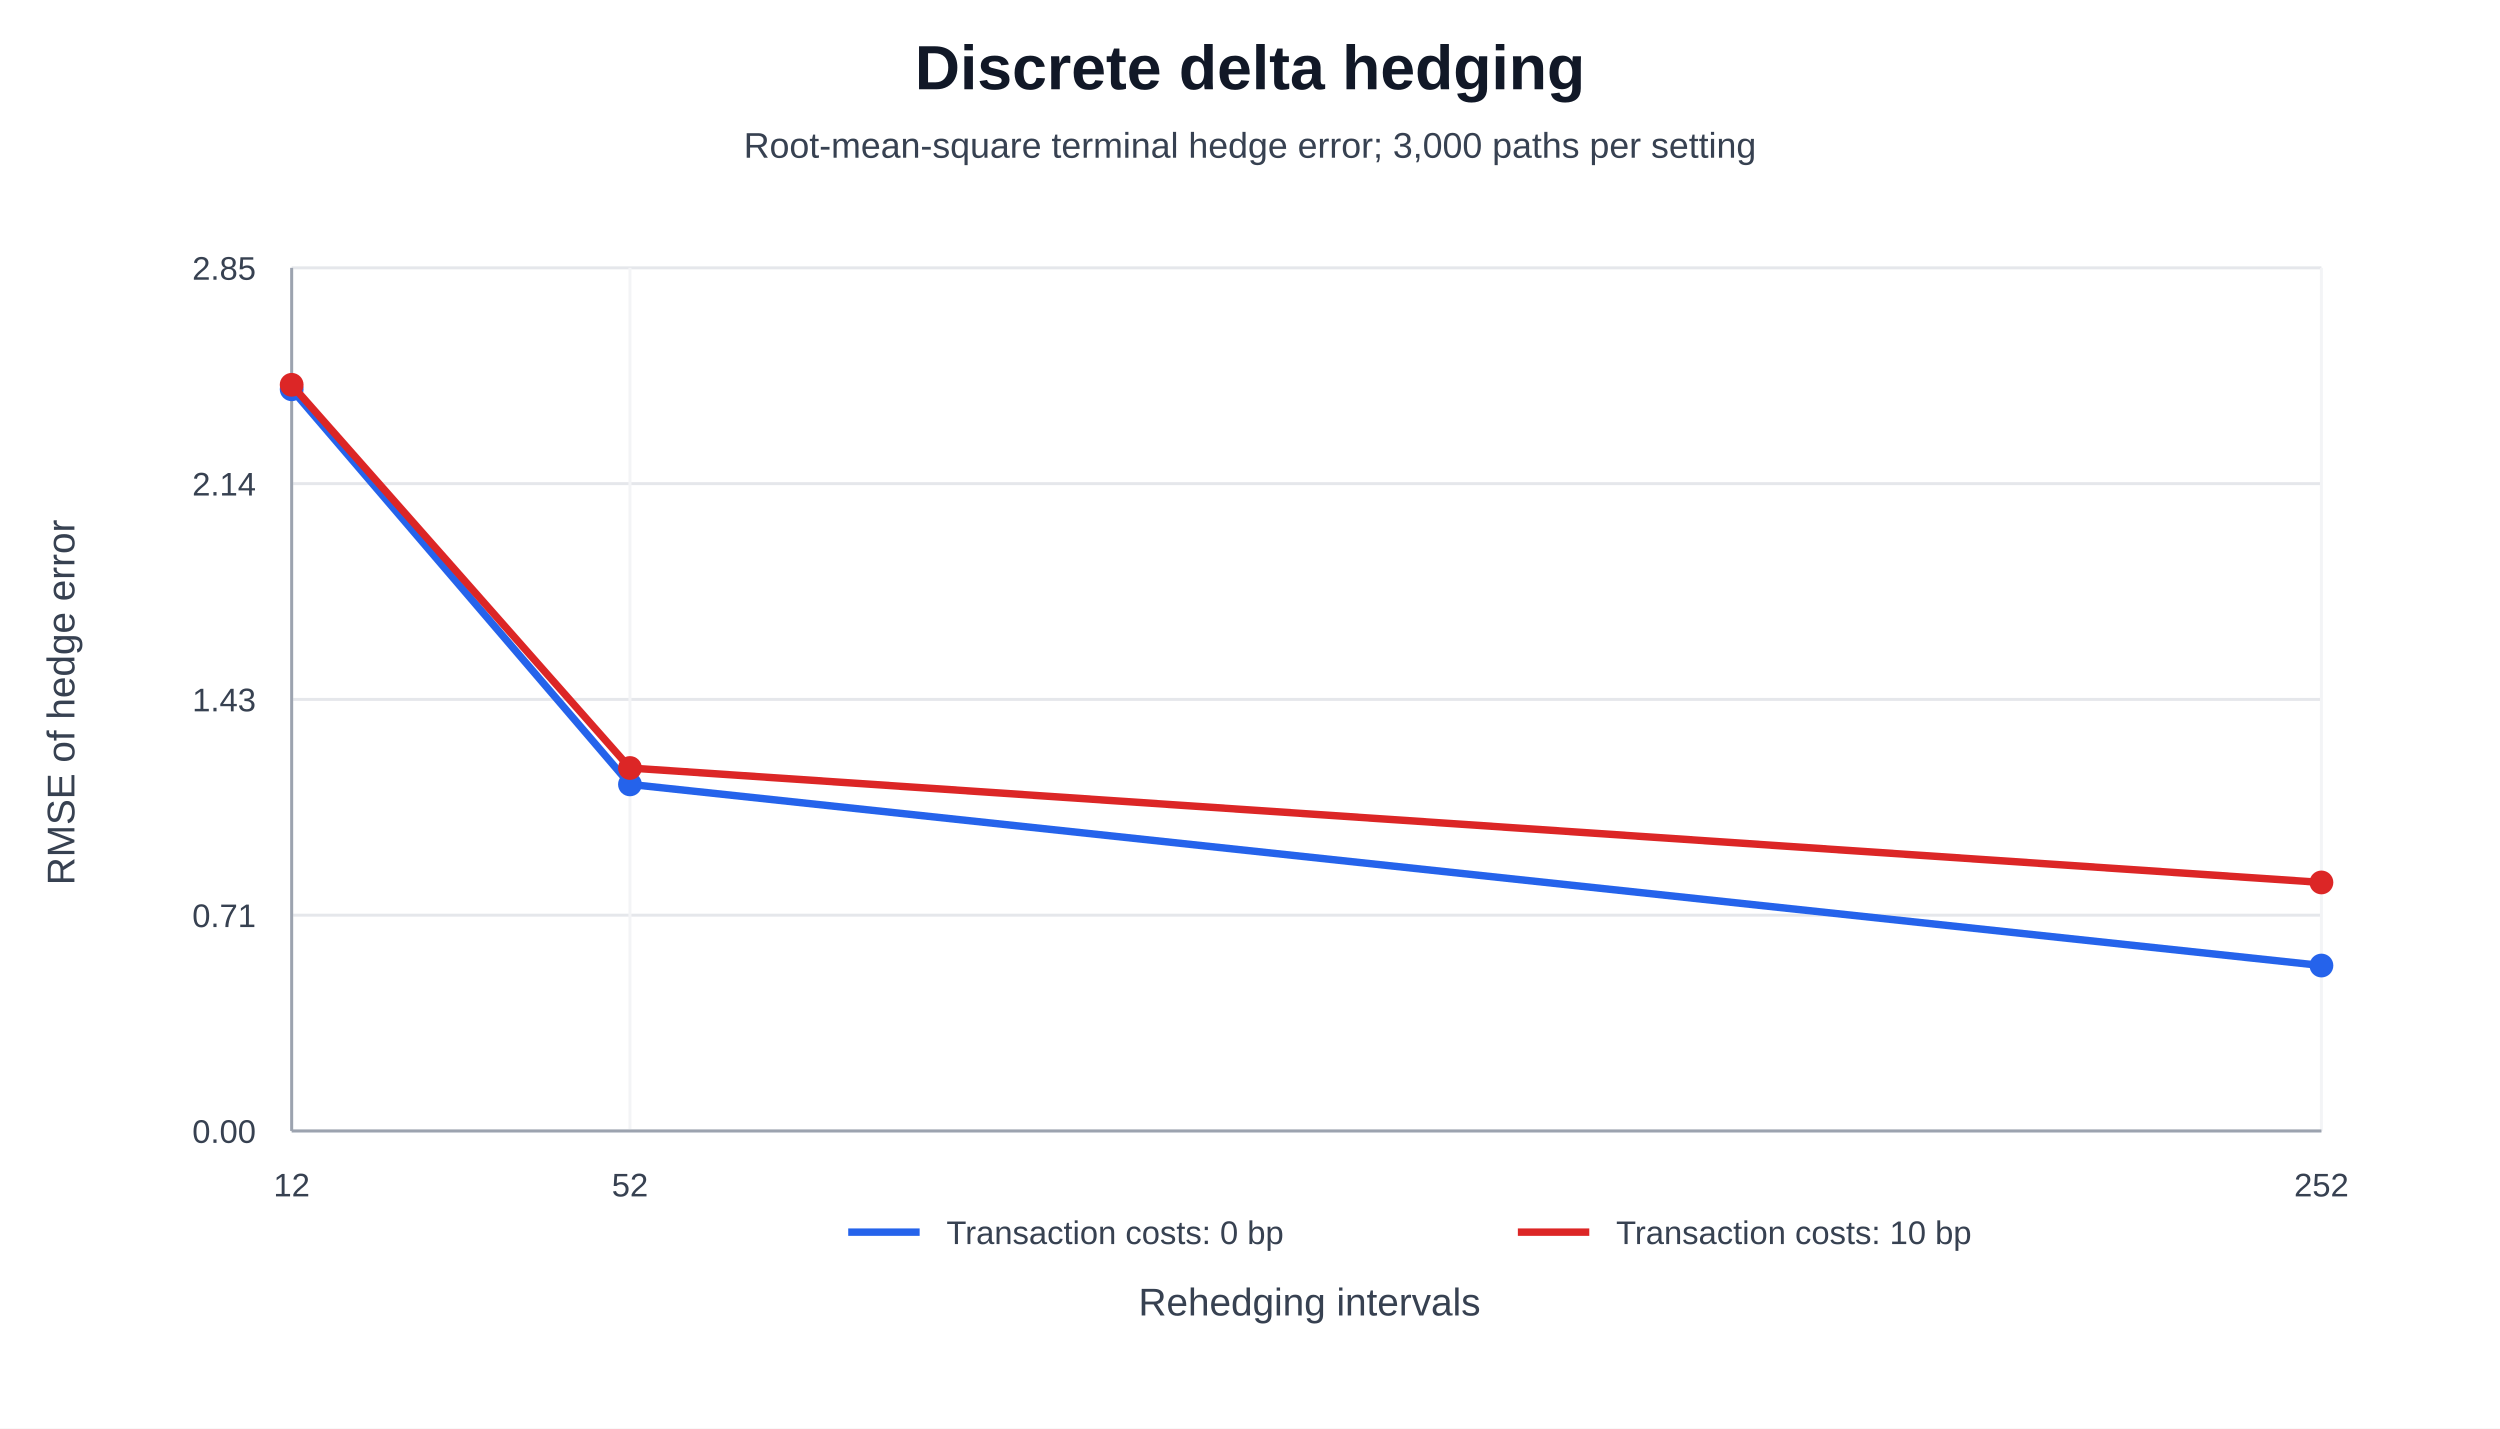
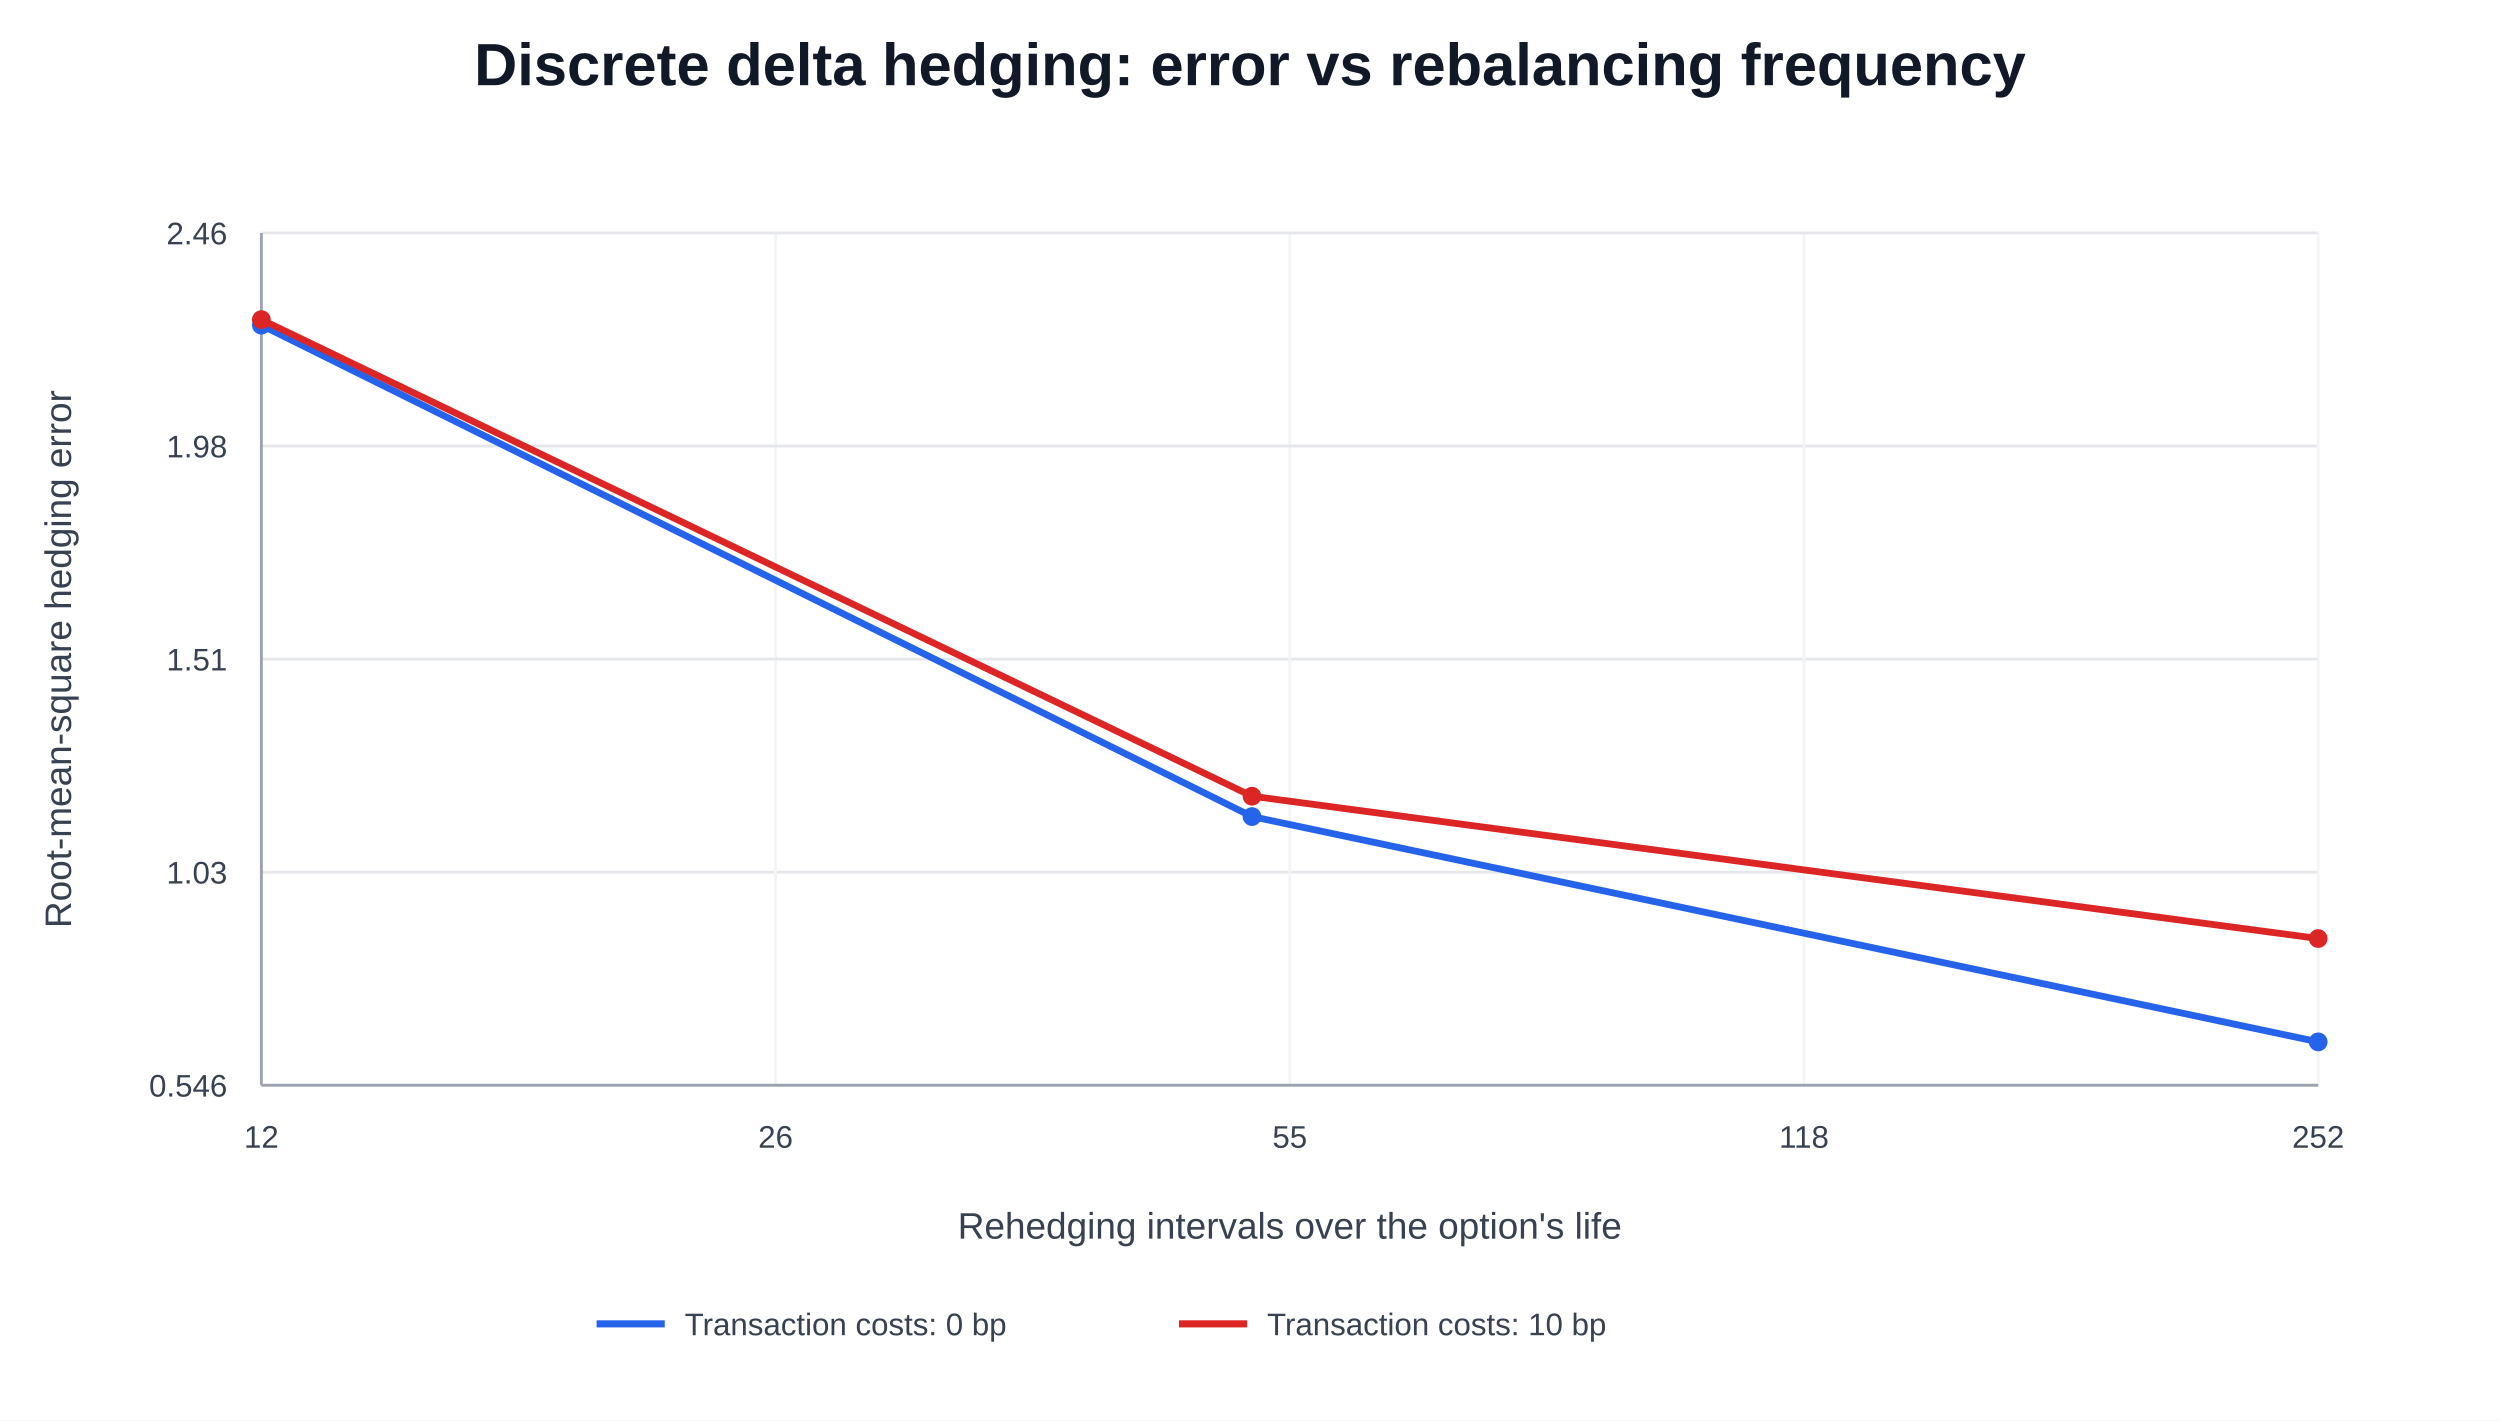
- <svg xmlns="http://www.w3.org/2000/svg" width="840" height="480" viewBox="0 0 840 480">
+ <svg xmlns="http://www.w3.org/2000/svg" width="880" height="500" viewBox="0 0 880 500">
  <rect width="100%" height="100%" fill="#fff" />
-   <text x="420" y="30" text-anchor="middle" font-family="Arial,sans-serif" font-size="21" font-weight="600" fill="#111827">Discrete delta hedging</text>
-   <text x="420" y="53" text-anchor="middle" font-family="Arial,sans-serif" font-size="12" font-weight="400" fill="#374151">Root-mean-square terminal hedge error; 3,000 paths per setting</text>
-   <line x1="98" y1="380" x2="780" y2="380" stroke="#e5e7eb" stroke-width="1" />
-   <text x="86" y="384" text-anchor="end" font-family="Arial,sans-serif" font-size="11" font-weight="400" fill="#374151">0.00</text>
-   <line x1="98" y1="307.5" x2="780" y2="307.5" stroke="#e5e7eb" stroke-width="1" />
-   <text x="86" y="311.5" text-anchor="end" font-family="Arial,sans-serif" font-size="11" font-weight="400" fill="#374151">0.71</text>
-   <line x1="98" y1="235" x2="780" y2="235" stroke="#e5e7eb" stroke-width="1" />
-   <text x="86" y="239" text-anchor="end" font-family="Arial,sans-serif" font-size="11" font-weight="400" fill="#374151">1.43</text>
-   <line x1="98" y1="162.5" x2="780" y2="162.5" stroke="#e5e7eb" stroke-width="1" />
-   <text x="86" y="166.5" text-anchor="end" font-family="Arial,sans-serif" font-size="11" font-weight="400" fill="#374151">2.14</text>
-   <line x1="98" y1="90" x2="780" y2="90" stroke="#e5e7eb" stroke-width="1" />
-   <text x="86" y="94" text-anchor="end" font-family="Arial,sans-serif" font-size="11" font-weight="400" fill="#374151">2.85</text>
-   <line x1="98" y1="90" x2="98" y2="380" stroke="#f3f4f6" stroke-width="1" />
-   <text x="98" y="402" text-anchor="middle" font-family="Arial,sans-serif" font-size="11" font-weight="400" fill="#374151">12</text>
-   <line x1="211.667" y1="90" x2="211.667" y2="380" stroke="#f3f4f6" stroke-width="1" />
-   <text x="211.667" y="402" text-anchor="middle" font-family="Arial,sans-serif" font-size="11" font-weight="400" fill="#374151">52</text>
-   <line x1="780" y1="90" x2="780" y2="380" stroke="#f3f4f6" stroke-width="1" />
-   <text x="780" y="402" text-anchor="middle" font-family="Arial,sans-serif" font-size="11" font-weight="400" fill="#374151">252</text>
-   <line x1="98" y1="90" x2="98" y2="380" stroke="#9ca3af" stroke-width="1" />
-   <line x1="98" y1="380" x2="780" y2="380" stroke="#9ca3af" stroke-width="1" />
-   <text x="440" y="442" text-anchor="middle" font-family="Arial,sans-serif" font-size="13" font-weight="400" fill="#374151">Rehedging intervals</text>
-   <text x="25" y="236" transform="rotate(-90 25 236)" text-anchor="middle" font-family="Arial,sans-serif" font-size="13" fill="#374151">RMSE of hedge error</text>
-   <polyline points="98,130.798 211.667,263.552 780,324.421" fill="none" stroke="#2563eb" stroke-width="2.5" />
-   <circle cx="98" cy="130.798" r="4" fill="#2563eb" />
-   <circle cx="211.667" cy="263.552" r="4" fill="#2563eb" />
-   <circle cx="780" cy="324.421" r="4" fill="#2563eb" />
-   <line x1="285" y1="414" x2="309" y2="414" stroke="#2563eb" stroke-width="2.5" />
-   <text x="318" y="418" text-anchor="start" font-family="Arial,sans-serif" font-size="11" font-weight="400" fill="#374151">Transaction costs: 0 bp</text>
-   <polyline points="98,129.294 211.667,258.048 780,296.503" fill="none" stroke="#dc2626" stroke-width="2.5" />
-   <circle cx="98" cy="129.294" r="4" fill="#dc2626" />
-   <circle cx="211.667" cy="258.048" r="4" fill="#dc2626" />
-   <circle cx="780" cy="296.503" r="4" fill="#dc2626" />
-   <line x1="510" y1="414" x2="534" y2="414" stroke="#dc2626" stroke-width="2.5" />
-   <text x="543" y="418" text-anchor="start" font-family="Arial,sans-serif" font-size="11" font-weight="400" fill="#374151">Transaction costs: 10 bp</text>
+   <text x="440" y="30" text-anchor="middle" font-family="Arial,sans-serif" font-size="21" font-weight="600" fill="#111827">Discrete delta hedging: error vs rebalancing frequency</text>
+   <line x1="92" y1="382" x2="816" y2="382" stroke="#e5e7eb" />
+   <text x="80" y="386" text-anchor="end" font-family="Arial,sans-serif" font-size="11" font-weight="400" fill="#374151">0.546</text>
+   <line x1="92" y1="82" x2="92" y2="382" stroke="#f3f4f6" />
+   <text x="92" y="404" text-anchor="middle" font-family="Arial,sans-serif" font-size="11" font-weight="400" fill="#374151">12</text>
+   <line x1="92" y1="307" x2="816" y2="307" stroke="#e5e7eb" />
+   <text x="80" y="311" text-anchor="end" font-family="Arial,sans-serif" font-size="11" font-weight="400" fill="#374151">1.03</text>
+   <line x1="273" y1="82" x2="273" y2="382" stroke="#f3f4f6" />
+   <text x="273" y="404" text-anchor="middle" font-family="Arial,sans-serif" font-size="11" font-weight="400" fill="#374151">26</text>
+   <line x1="92" y1="232" x2="816" y2="232" stroke="#e5e7eb" />
+   <text x="80" y="236" text-anchor="end" font-family="Arial,sans-serif" font-size="11" font-weight="400" fill="#374151">1.51</text>
+   <line x1="454" y1="82" x2="454" y2="382" stroke="#f3f4f6" />
+   <text x="454" y="404" text-anchor="middle" font-family="Arial,sans-serif" font-size="11" font-weight="400" fill="#374151">55</text>
+   <line x1="92" y1="157" x2="816" y2="157" stroke="#e5e7eb" />
+   <text x="80" y="161" text-anchor="end" font-family="Arial,sans-serif" font-size="11" font-weight="400" fill="#374151">1.98</text>
+   <line x1="635" y1="82" x2="635" y2="382" stroke="#f3f4f6" />
+   <text x="635" y="404" text-anchor="middle" font-family="Arial,sans-serif" font-size="11" font-weight="400" fill="#374151">118</text>
+   <line x1="92" y1="82" x2="816" y2="82" stroke="#e5e7eb" />
+   <text x="80" y="86" text-anchor="end" font-family="Arial,sans-serif" font-size="11" font-weight="400" fill="#374151">2.46</text>
+   <line x1="816" y1="82" x2="816" y2="382" stroke="#f3f4f6" />
+   <text x="816" y="404" text-anchor="middle" font-family="Arial,sans-serif" font-size="11" font-weight="400" fill="#374151">252</text>
+   <line x1="92" y1="82" x2="92" y2="382" stroke="#9ca3af" />
+   <line x1="92" y1="382" x2="816" y2="382" stroke="#9ca3af" />
+   <text x="454" y="436" text-anchor="middle" font-family="Arial,sans-serif" font-size="13" font-weight="400" fill="#374151">Rehedging intervals over the option's life</text>
+   <text x="25" y="232" text-anchor="middle" font-family="Arial,sans-serif" font-size="13" font-weight="400" fill="#374151" transform="rotate(-90 25 232)">Root-mean-square hedging error</text>
+   <polyline points="92,114.467 440.701,287.438 816,366.746" fill="none" stroke="#2563eb" stroke-width="2.4" />
+   <circle cx="92" cy="114.467" r="3.3" fill="#2563eb" />
+   <circle cx="440.701" cy="287.438" r="3.3" fill="#2563eb" />
+   <circle cx="816" cy="366.746" r="3.3" fill="#2563eb" />
+   <line x1="210" y1="466" x2="234" y2="466" stroke="#2563eb" stroke-width="2.5" />
+   <text x="241" y="470" text-anchor="start" font-family="Arial,sans-serif" font-size="11" font-weight="400" fill="#374151">Transaction costs: 0 bp</text>
+   <polyline points="92,112.508 440.701,280.266 816,330.371" fill="none" stroke="#dc2626" stroke-width="2.4" />
+   <circle cx="92" cy="112.508" r="3.3" fill="#dc2626" />
+   <circle cx="440.701" cy="280.266" r="3.3" fill="#dc2626" />
+   <circle cx="816" cy="330.371" r="3.3" fill="#dc2626" />
+   <line x1="415" y1="466" x2="439" y2="466" stroke="#dc2626" stroke-width="2.5" />
+   <text x="446" y="470" text-anchor="start" font-family="Arial,sans-serif" font-size="11" font-weight="400" fill="#374151">Transaction costs: 10 bp</text>
</svg>
